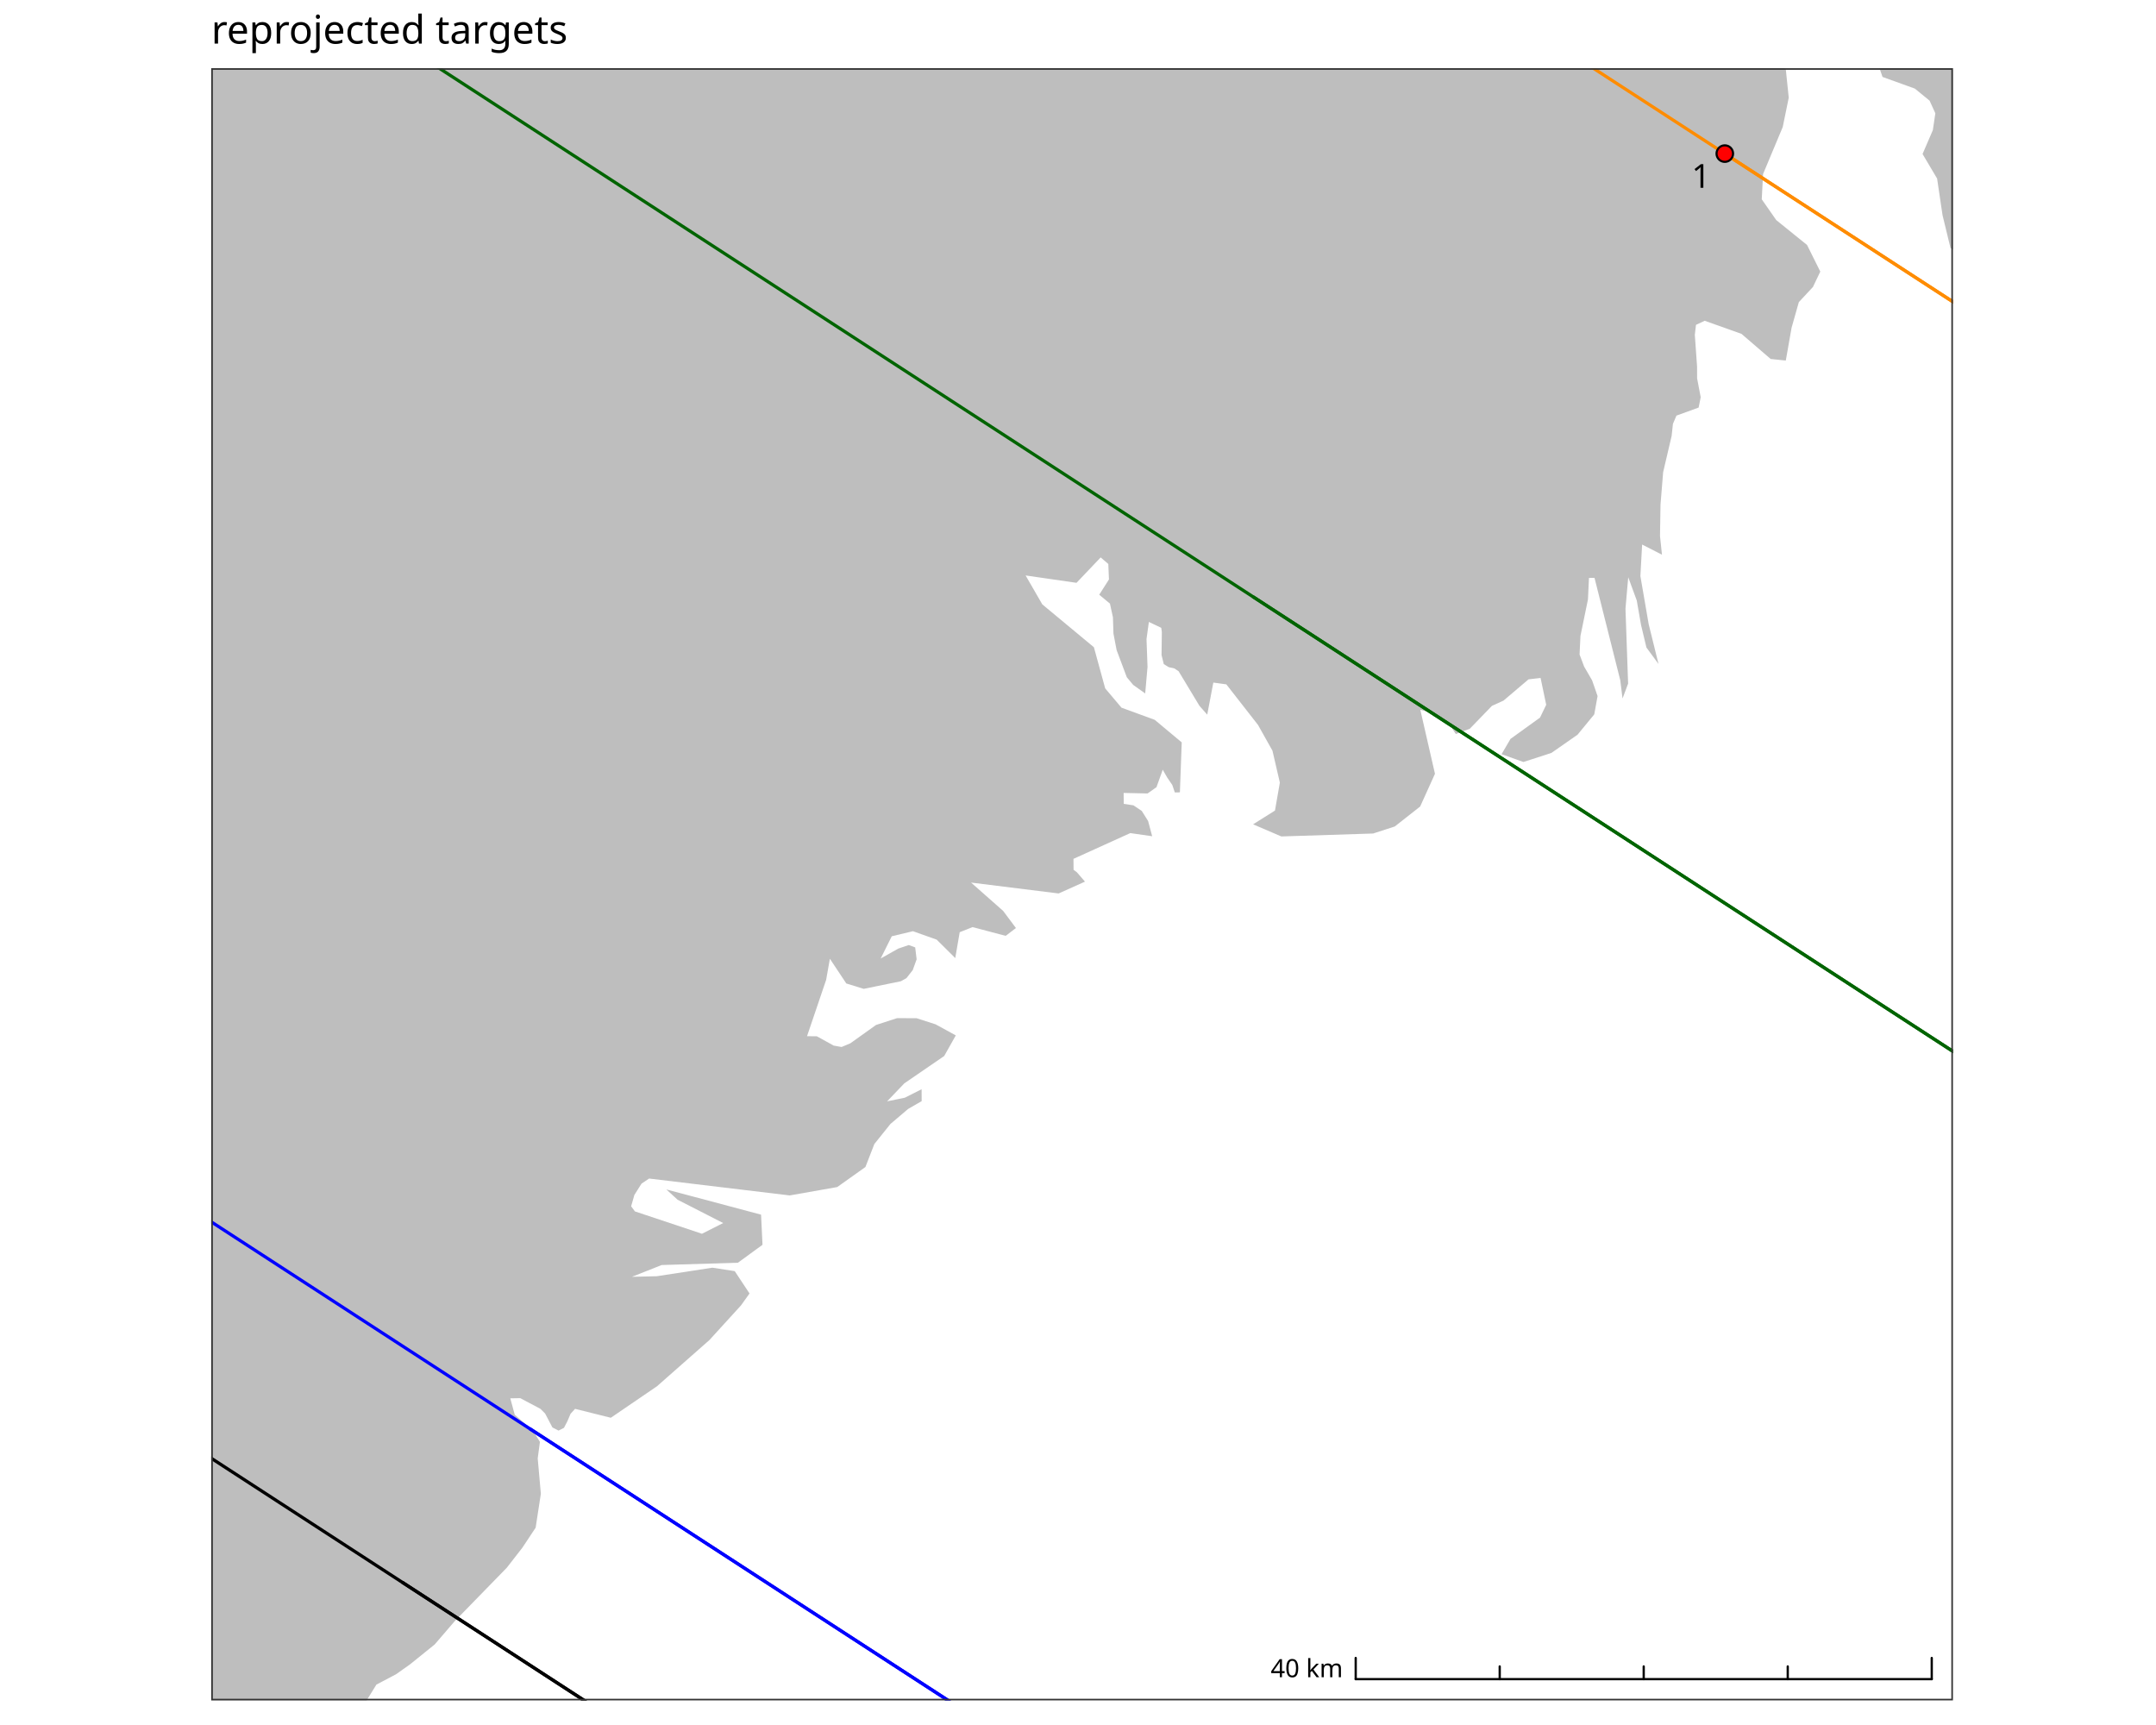
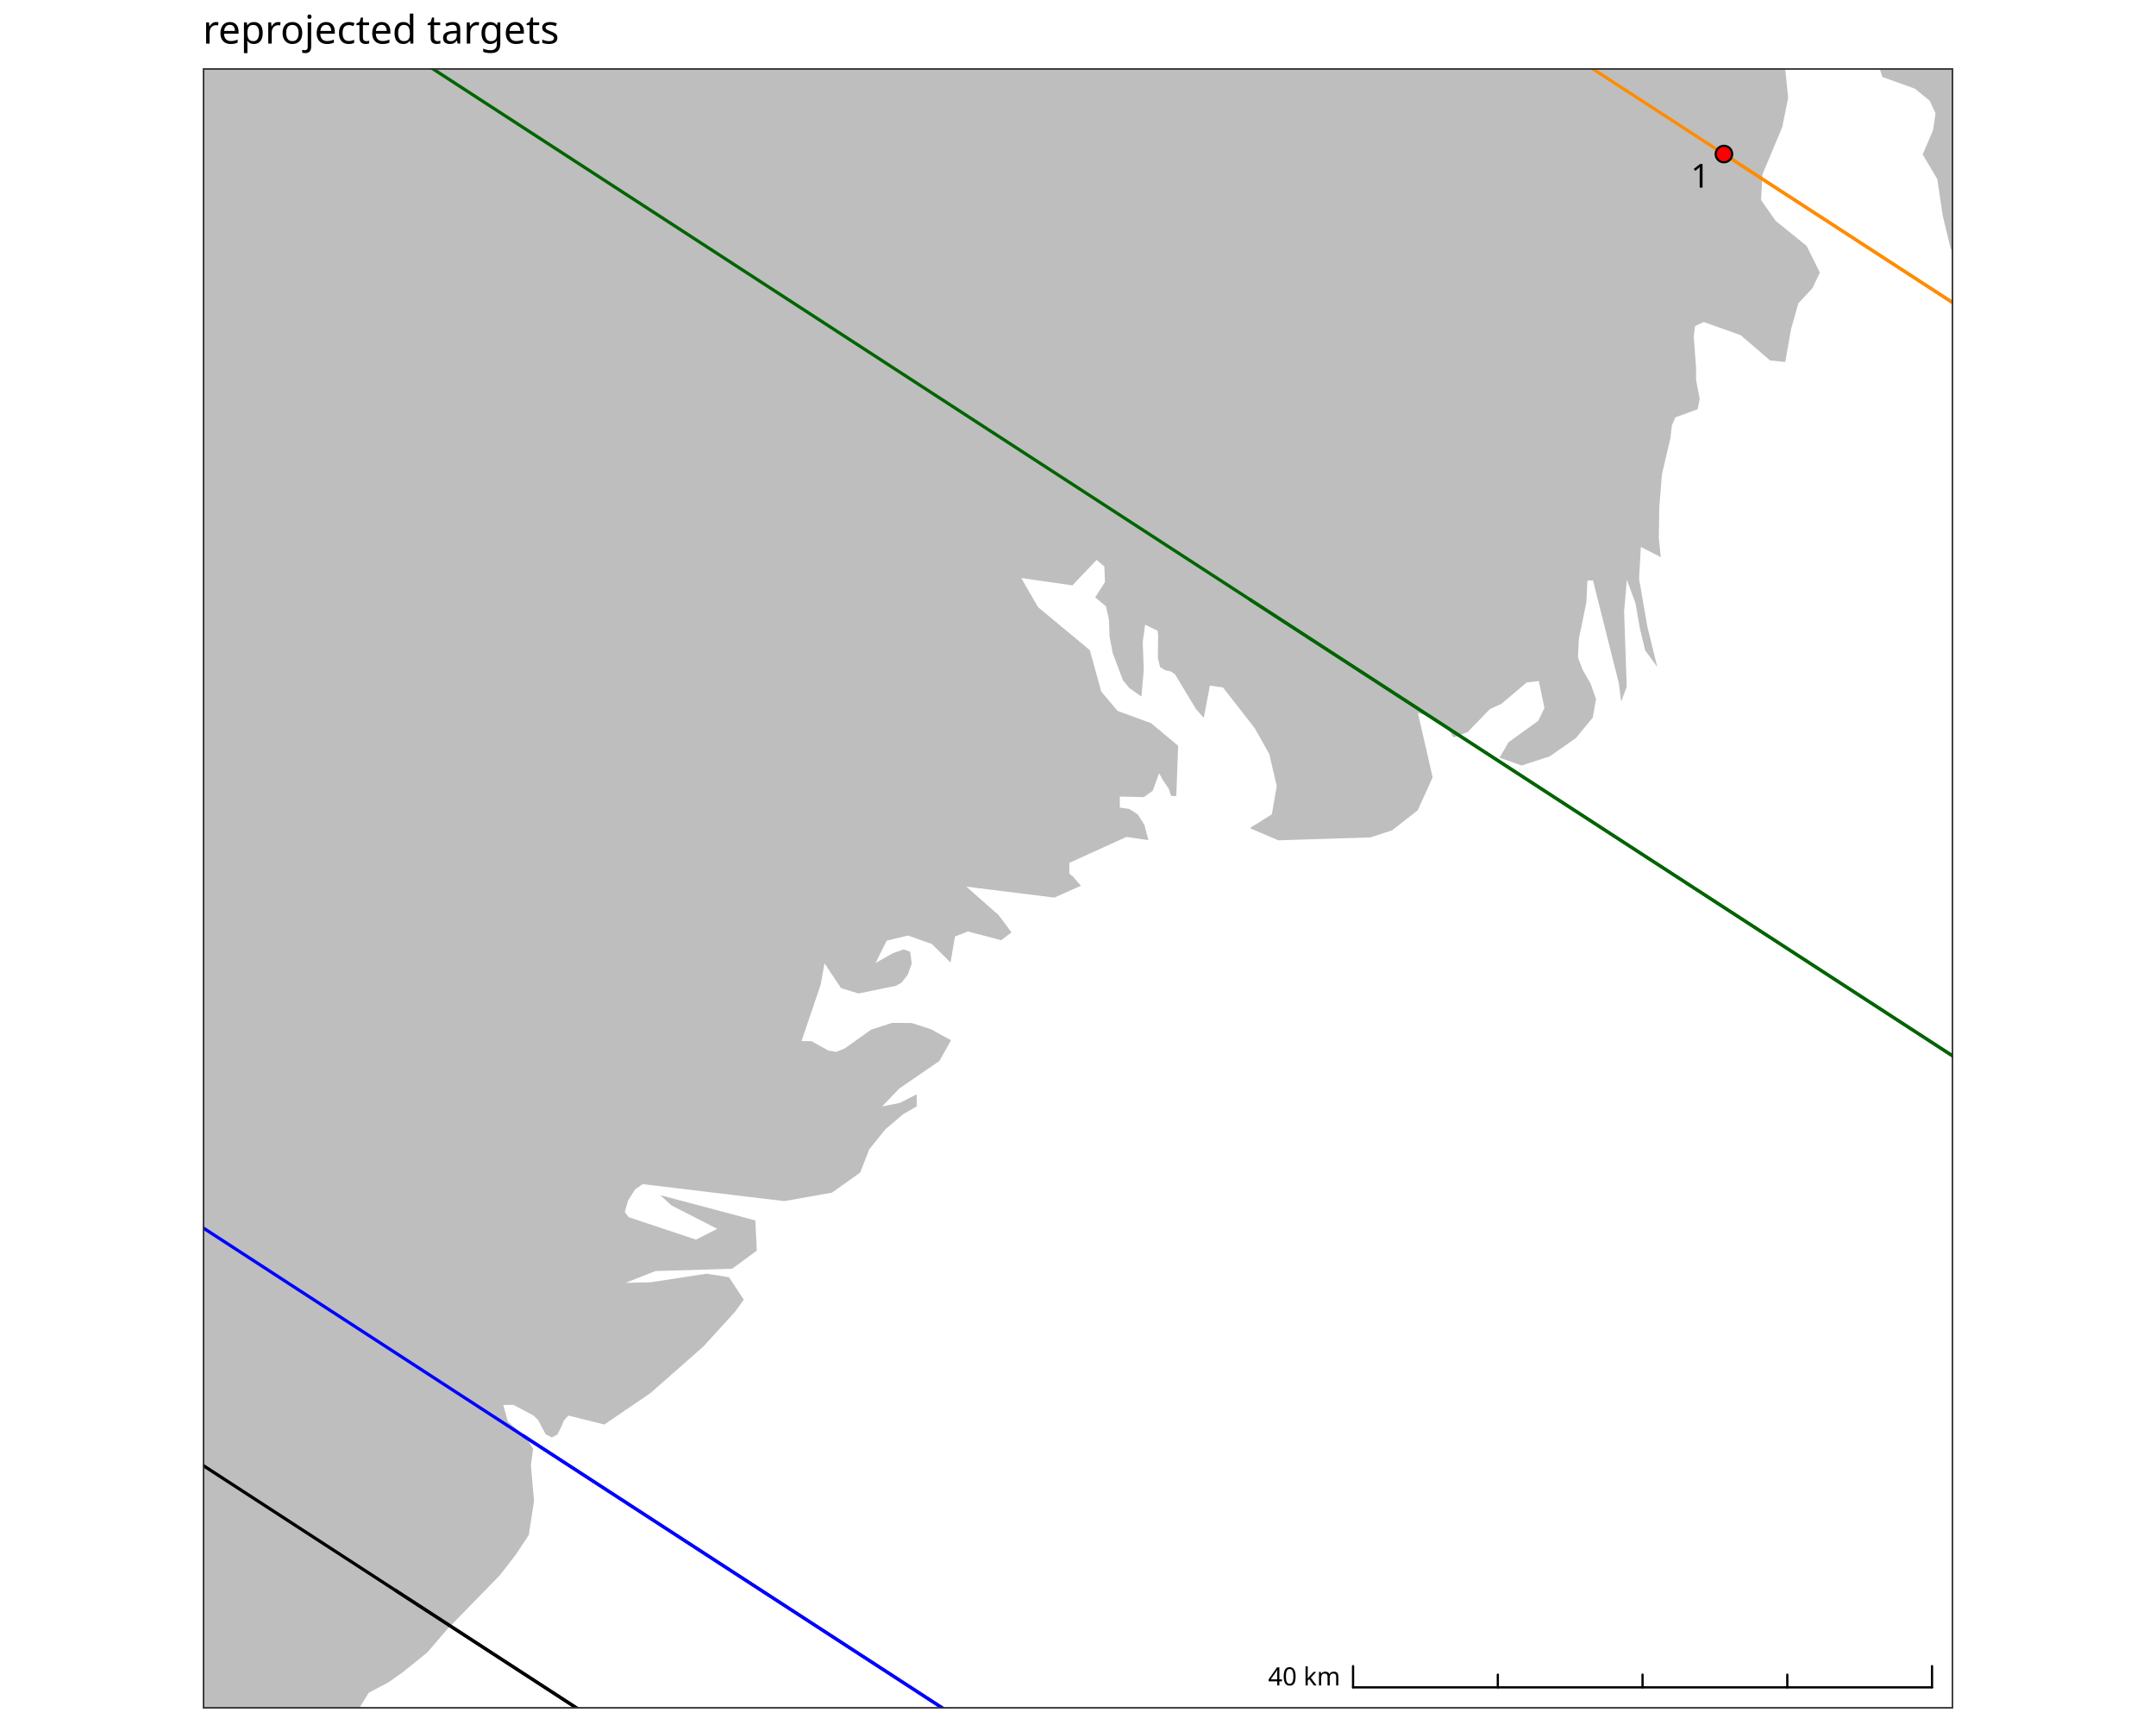
<svg xmlns="http://www.w3.org/2000/svg" class="svglite" data-engine-version="2.0" width="720.00pt" height="576.00pt" viewBox="0 0 720.00 576.00">
  <defs>
    <style type="text/css">
    .svglite line, .svglite polyline, .svglite polygon, .svglite path, .svglite rect, .svglite circle {
      fill: none;
      stroke: #000000;
      stroke-linecap: round;
      stroke-linejoin: round;
      stroke-miterlimit: 10.00;
    }
  </style>
  </defs>
  <rect width="100%" height="100%" style="stroke: none; fill: #FFFFFF;" />
  <defs>
    <clipPath id="cpMC4wMHw3MjAuMDB8MC4wMHw1NzYuMDA=">
      <rect x="0.00" y="0.00" width="720.00" height="576.00" />
    </clipPath>
  </defs>
  <g clip-path="url(#cpMC4wMHw3MjAuMDB8MC4wMHw1NzYuMDA=)">
</g>
  <defs>
-     <clipPath id="cpNjIuMzJ8NjU3LjY4fDAuMDB8NTc2LjAw">
-       <rect x="62.32" y="0.00" width="595.35" height="576.00" />
+     <clipPath id="cpNjIuMjN8NjU3Ljc3fDAuMDB8NTc2LjAw">
+       <rect x="62.23" y="0.00" width="595.54" height="576.00" />
    </clipPath>
  </defs>
-   <g clip-path="url(#cpNjIuMzJ8NjU3LjY4fDAuMDB8NTc2LjAw)">
-     <rect x="62.32" y="0.00" width="595.35" height="576.00" style="stroke-width: 1.07; stroke: #FFFFFF; fill: #FFFFFF;" />
+   <g clip-path="url(#cpNjIuMjN8NjU3Ljc3fDAuMDB8NTc2LjAw)">
+     <rect x="62.23" y="0.00" width="595.54" height="576.00" style="stroke-width: 1.07; stroke: #FFFFFF; fill: #FFFFFF;" />
  </g>
  <g clip-path="url(#cpMC4wMHw3MjAuMDB8MC4wMHw1NzYuMDA=)">
</g>
  <defs>
-     <clipPath id="cpNzAuNTR8NjUyLjIwfDIyLjc4fDU2Ny43OA==">
-       <rect x="70.54" y="22.78" width="581.65" height="545.00" />
+     <clipPath id="cpNjcuNzF8NjUyLjI5fDIyLjc4fDU3MC41Mg==">
+       <rect x="67.71" y="22.78" width="584.58" height="547.74" />
    </clipPath>
  </defs>
-   <g clip-path="url(#cpNzAuNTR8NjUyLjIwfDIyLjc4fDU2Ny43OA==)">
-     <rect x="70.54" y="22.78" width="581.65" height="545.00" style="stroke-width: 1.07; stroke: none; fill: #FFFFFF;" />
-     <path d="M 122.45 567.78 L 70.54 567.78 L 70.54 22.78 L 595.95 22.78 L 596.39 23.29 L 597.35 32.63 L 595.35 42.41 L 588.78 58.11 L 588.34 66.55 L 593.18 73.49 L 603.47 81.80 L 607.89 90.69 L 605.43 95.83 L 600.72 100.89 L 598.30 109.44 L 596.37 120.39 L 591.32 119.87 L 581.57 111.48 L 569.29 107.11 L 566.38 108.47 L 565.99 111.80 L 566.74 122.41 L 566.75 126.32 L 567.95 132.64 L 567.26 136.09 L 559.85 138.78 L 558.68 141.54 L 558.25 145.53 L 555.41 157.66 L 554.53 168.48 L 554.36 178.98 L 555.02 185.22 L 548.39 181.83 L 547.81 192.36 L 550.58 208.42 L 553.86 221.70 L 549.83 216.22 L 548.03 208.69 L 546.60 200.51 L 543.75 192.74 L 542.83 203.25 L 543.71 228.26 L 541.85 233.23 L 541.09 227.14 L 532.49 192.95 L 530.64 192.98 L 530.30 200.16 L 527.79 212.37 L 527.50 218.55 L 529.03 222.60 L 531.69 227.18 L 533.51 232.43 L 532.41 238.53 L 526.82 245.33 L 518.10 251.41 L 508.74 254.44 L 501.45 251.83 L 504.44 246.72 L 514.29 239.62 L 516.36 235.34 L 514.48 226.38 L 510.46 226.84 L 502.10 233.94 L 498.23 235.70 L 490.85 243.33 L 486.17 245.10 L 484.56 242.61 L 478.92 238.31 L 474.31 236.99 L 479.21 258.38 L 474.26 269.31 L 465.77 275.98 L 458.55 278.32 L 427.91 279.30 L 418.47 275.25 L 425.78 270.66 L 427.41 261.32 L 424.94 250.66 L 420.11 242.06 L 409.54 228.52 L 405.19 227.92 L 403.16 238.63 L 400.57 235.70 L 393.60 224.14 L 392.20 223.20 L 390.32 222.78 L 388.65 221.76 L 387.90 218.72 L 388.00 211.08 L 387.81 209.64 L 383.67 207.67 L 382.88 213.39 L 383.22 222.68 L 382.44 231.55 L 378.43 228.70 L 376.30 226.14 L 372.90 217.09 L 371.84 211.57 L 371.67 206.12 L 370.67 201.56 L 367.09 198.58 L 370.34 193.49 L 370.12 188.32 L 367.57 186.13 L 359.50 194.61 L 342.50 192.15 L 348.08 201.81 L 365.31 216.12 L 369.08 229.86 L 374.52 236.30 L 385.62 240.36 L 394.64 247.89 L 394.03 264.58 L 392.33 264.60 L 391.50 262.13 L 389.77 259.59 L 388.30 257.02 L 386.21 262.84 L 383.23 264.95 L 375.24 264.77 L 375.28 268.42 L 378.51 268.91 L 381.29 270.77 L 383.41 274.14 L 384.77 279.23 L 377.46 278.18 L 358.49 286.78 L 358.52 290.43 L 359.65 291.29 L 362.33 294.39 L 353.53 298.34 L 324.28 294.70 L 335.00 304.16 L 339.27 309.88 L 335.85 312.49 L 324.79 309.57 L 320.49 311.28 L 319.01 319.91 L 312.81 313.76 L 304.88 310.94 L 297.81 312.63 L 294.10 320.06 L 299.97 316.75 L 303.47 315.56 L 305.63 316.35 L 306.11 320.32 L 304.82 323.91 L 302.73 326.59 L 300.86 327.65 L 288.43 330.19 L 282.62 328.39 L 277.14 320.14 L 275.89 327.19 L 269.51 346.00 L 272.79 346.03 L 278.42 349.14 L 281.05 349.60 L 283.98 348.37 L 292.55 342.25 L 299.58 339.97 L 306.09 340.00 L 312.45 342.04 L 319.19 345.73 L 315.31 352.62 L 302.01 361.74 L 296.25 367.75 L 302.17 366.54 L 307.77 363.71 L 307.79 367.68 L 303.27 370.29 L 297.37 375.30 L 291.99 382.00 L 289.01 389.68 L 279.60 396.37 L 263.73 399.17 L 216.77 393.53 L 214.24 395.23 L 211.85 399.01 L 210.77 402.79 L 212.04 404.51 L 234.42 411.97 L 241.51 408.39 L 226.27 400.60 L 222.53 397.17 L 254.16 405.59 L 254.64 415.65 L 246.43 421.64 L 220.97 422.41 L 211.04 426.34 L 219.32 426.15 L 237.91 423.30 L 245.37 424.45 L 250.30 431.91 L 247.44 435.91 L 236.91 447.46 L 219.39 462.90 L 203.98 473.41 L 192.04 470.43 L 190.54 472.08 L 189.47 474.60 L 188.34 476.77 L 186.52 477.69 L 184.48 476.64 L 182.04 471.99 L 180.47 470.43 L 173.74 466.86 L 170.41 466.92 L 171.90 472.40 L 177.99 477.72 L 180.31 481.46 L 179.57 486.98 L 180.62 498.79 L 178.88 510.11 L 174.46 516.78 L 169.24 523.49 L 151.84 541.34 L 145.17 549.10 L 136.97 555.72 L 132.25 559.06 L 125.70 562.51 L 122.45 567.78 Z" style="fill-rule: evenodd; fill: #BEBEBE; stroke-width: 0.43; stroke: none; stroke-linecap: butt;" />
-     <path d="M 627.67 22.78 L 652.20 22.78 L 652.20 83.33 L 651.37 82.81 L 648.71 71.83 L 646.90 59.62 L 642.04 51.42 L 645.48 43.45 L 646.31 37.82 L 644.39 33.61 L 639.46 29.58 L 628.67 25.69 L 627.67 22.78 Z" style="fill-rule: evenodd; fill: #BEBEBE; stroke-width: 0.43; stroke: none; stroke-linecap: butt;" />
-     <polyline points="576.00,51.30 3600.00,2015.11 " style="stroke-width: 1.07; stroke: #FF8C00; stroke-linecap: butt;" />
-     <polyline points="3600.00,2015.11 -2880.00,-2193.05 " style="stroke-width: 1.07; stroke: #FF8C00; stroke-linecap: butt;" />
-     <polyline points="418.37,199.22 3600.00,2265.40 " style="stroke-width: 1.07; stroke: #006400; stroke-linecap: butt;" />
-     <polyline points="3600.00,2265.40 -2880.00,-1942.77 " style="stroke-width: 1.07; stroke: #006400; stroke-linecap: butt;" />
-     <polyline points="134.33,528.34 3600.00,2778.98 " style="stroke-width: 1.07; stroke-linecap: butt;" />
-     <polyline points="3600.00,2778.98 -2880.00,-1429.18 " style="stroke-width: 1.07; stroke-linecap: butt;" />
-     <polyline points="176.79,476.98 3600.00,2700.04 " style="stroke-width: 1.07; stroke: #0000FF; stroke-linecap: butt;" />
-     <polyline points="3600.00,2700.04 -2880.00,-1508.12 " style="stroke-width: 1.07; stroke: #0000FF; stroke-linecap: butt;" />
-     <circle cx="576.00" cy="51.29" r="2.76" style="stroke-width: 0.71; stroke-linecap: butt; fill: #FF0000;" />
-     <text x="568.07" y="62.70" text-anchor="middle" style="font-size: 11.04px; font-family: sans;" textLength="6.14px" lengthAdjust="spacingAndGlyphs">1</text>
-     <line x1="452.74" y1="560.69" x2="452.74" y2="553.61" style="stroke-width: 0.75;" />
-     <line x1="500.83" y1="560.69" x2="500.83" y2="556.44" style="stroke-width: 0.75;" />
-     <line x1="548.92" y1="560.69" x2="548.92" y2="556.44" style="stroke-width: 0.75;" />
-     <line x1="597.02" y1="560.69" x2="597.02" y2="556.44" style="stroke-width: 0.75;" />
-     <line x1="645.11" y1="560.69" x2="645.11" y2="553.61" style="stroke-width: 0.75;" />
-     <line x1="452.74" y1="560.69" x2="645.11" y2="560.69" style="stroke-width: 0.75;" />
-     <text x="448.49" y="560.04" text-anchor="end" style="font-size: 8.40px; font-family: sans;" textLength="22.88px" lengthAdjust="spacingAndGlyphs">40 km</text>
-     <rect x="70.54" y="22.78" width="581.65" height="545.00" style="stroke-width: 1.07; stroke: #333333;" />
+   <g clip-path="url(#cpNjcuNzF8NjUyLjI5fDIyLjc4fDU3MC41Mg==)">
+     <rect x="67.71" y="22.78" width="584.58" height="547.74" style="stroke-width: 1.07; stroke: none; fill: #FFFFFF;" />
+     <path d="M 119.88 570.52 L 67.71 570.52 L 67.71 22.78 L 595.76 22.78 L 596.20 23.29 L 597.17 32.68 L 595.16 42.51 L 588.55 58.29 L 588.11 66.77 L 592.97 73.74 L 603.31 82.09 L 607.76 91.03 L 605.28 96.20 L 600.55 101.29 L 598.13 109.88 L 596.18 120.88 L 591.11 120.36 L 581.31 111.92 L 568.97 107.53 L 566.05 108.90 L 565.64 112.25 L 566.40 122.91 L 566.41 126.84 L 567.62 133.20 L 566.93 136.66 L 559.48 139.36 L 558.30 142.14 L 557.87 146.14 L 555.02 158.34 L 554.13 169.21 L 553.96 179.76 L 554.62 186.04 L 547.96 182.63 L 547.37 193.21 L 550.16 209.36 L 553.45 222.70 L 549.41 217.19 L 547.60 209.63 L 546.16 201.40 L 543.29 193.59 L 542.37 204.16 L 543.25 229.30 L 541.39 234.29 L 540.62 228.17 L 531.98 193.81 L 530.12 193.84 L 529.78 201.05 L 527.26 213.33 L 526.97 219.53 L 528.50 223.61 L 531.17 228.21 L 533.00 233.48 L 531.90 239.62 L 526.28 246.44 L 517.52 252.56 L 508.11 255.61 L 500.79 252.98 L 503.79 247.84 L 513.69 240.71 L 515.77 236.41 L 513.88 227.41 L 509.84 227.87 L 501.43 235.00 L 497.55 236.77 L 490.13 244.44 L 485.43 246.22 L 483.81 243.71 L 478.14 239.39 L 473.51 238.07 L 478.43 259.56 L 473.46 270.55 L 464.92 277.25 L 457.67 279.61 L 426.87 280.59 L 417.39 276.52 L 424.73 271.91 L 426.37 262.52 L 423.89 251.81 L 419.03 243.16 L 408.41 229.55 L 404.04 228.95 L 402.00 239.71 L 399.40 236.77 L 392.39 225.15 L 390.98 224.20 L 389.09 223.79 L 387.42 222.76 L 386.66 219.71 L 386.76 212.02 L 386.57 210.58 L 382.41 208.60 L 381.62 214.35 L 381.96 223.69 L 381.18 232.60 L 377.14 229.74 L 375.00 227.16 L 371.59 218.07 L 370.52 212.51 L 370.35 207.04 L 369.34 202.46 L 365.75 199.46 L 369.02 194.34 L 368.79 189.15 L 366.23 186.95 L 358.12 195.47 L 341.04 193.00 L 346.64 202.71 L 363.96 217.10 L 367.75 230.90 L 373.21 237.38 L 384.37 241.46 L 393.44 249.02 L 392.83 265.79 L 391.12 265.81 L 390.28 263.33 L 388.54 260.78 L 387.07 258.19 L 384.97 264.04 L 381.97 266.17 L 373.94 265.99 L 373.98 269.66 L 377.23 270.15 L 380.02 272.02 L 382.15 275.40 L 383.51 280.52 L 376.17 279.46 L 357.10 288.11 L 357.13 291.78 L 358.27 292.64 L 360.96 295.76 L 352.12 299.72 L 322.72 296.07 L 333.50 305.57 L 337.79 311.32 L 334.35 313.95 L 323.24 311.02 L 318.91 312.73 L 317.43 321.40 L 311.20 315.22 L 303.23 312.39 L 296.12 314.09 L 292.39 321.56 L 298.29 318.23 L 301.81 317.03 L 303.98 317.82 L 304.46 321.81 L 303.17 325.42 L 301.06 328.12 L 299.19 329.18 L 286.70 331.74 L 280.85 329.93 L 275.34 321.64 L 274.09 328.72 L 267.67 347.63 L 270.98 347.66 L 276.63 350.78 L 279.28 351.24 L 282.22 350.01 L 290.83 343.85 L 297.90 341.56 L 304.44 341.59 L 310.84 343.65 L 317.61 347.36 L 313.71 354.28 L 300.34 363.45 L 294.55 369.48 L 300.50 368.27 L 306.13 365.42 L 306.15 369.41 L 301.61 372.04 L 295.68 377.07 L 290.27 383.80 L 287.27 391.52 L 277.82 398.25 L 261.87 401.07 L 214.67 395.40 L 212.13 397.10 L 209.73 400.90 L 208.65 404.70 L 209.92 406.43 L 232.41 413.92 L 239.54 410.33 L 224.22 402.50 L 220.47 399.06 L 252.25 407.52 L 252.73 417.62 L 244.48 423.65 L 218.89 424.42 L 208.92 428.36 L 217.24 428.18 L 235.92 425.31 L 243.42 426.47 L 248.38 433.96 L 245.50 437.99 L 234.91 449.60 L 217.30 465.11 L 201.82 475.67 L 189.81 472.68 L 188.31 474.34 L 187.24 476.87 L 186.10 479.06 L 184.27 479.97 L 182.22 478.92 L 179.76 474.25 L 178.19 472.68 L 171.43 469.09 L 168.08 469.15 L 169.58 474.66 L 175.70 480.01 L 178.03 483.77 L 177.29 489.31 L 178.35 501.19 L 176.59 512.56 L 172.15 519.26 L 166.91 526.01 L 149.42 543.95 L 142.72 551.75 L 134.47 558.40 L 129.73 561.76 L 123.15 565.22 L 119.88 570.52 Z" style="fill-rule: evenodd; fill: #BEBEBE; stroke-width: 0.43; stroke: none; stroke-linecap: butt;" />
+     <path d="M 627.64 22.78 L 652.29 22.78 L 652.29 83.63 L 651.45 83.11 L 648.79 72.08 L 646.96 59.81 L 642.08 51.56 L 645.53 43.55 L 646.37 37.90 L 644.44 33.66 L 639.49 29.61 L 628.64 25.71 L 627.64 22.78 Z" style="fill-rule: evenodd; fill: #BEBEBE; stroke-width: 0.43; stroke: none; stroke-linecap: butt;" />
+     <polyline points="575.70,51.44 3600.00,2015.44 " style="stroke-width: 1.07; stroke: #FF8C00; stroke-linecap: butt;" />
+     <polyline points="3600.00,2015.44 -2880.00,-2192.72 " style="stroke-width: 1.07; stroke: #FF8C00; stroke-linecap: butt;" />
+     <polyline points="417.29,200.11 3600.00,2266.99 " style="stroke-width: 1.07; stroke: #006400; stroke-linecap: butt;" />
+     <polyline points="3600.00,2266.99 -2880.00,-1941.18 " style="stroke-width: 1.07; stroke: #006400; stroke-linecap: butt;" />
+     <polyline points="131.82,530.88 3600.00,2783.15 " style="stroke-width: 1.07; stroke-linecap: butt;" />
+     <polyline points="3600.00,2783.15 -2880.00,-1425.01 " style="stroke-width: 1.07; stroke-linecap: butt;" />
+     <polyline points="174.49,479.26 3600.00,2703.82 " style="stroke-width: 1.07; stroke: #0000FF; stroke-linecap: butt;" />
+     <polyline points="3600.00,2703.82 -2880.00,-1504.34 " style="stroke-width: 1.07; stroke: #0000FF; stroke-linecap: butt;" />
+     <circle cx="575.71" cy="51.44" r="2.76" style="stroke-width: 0.71; stroke-linecap: butt; fill: #FF0000;" />
+     <text x="567.80" y="62.64" text-anchor="middle" style="font-size: 11.04px; font-family: sans;" textLength="6.14px" lengthAdjust="spacingAndGlyphs">1</text>
+     <line x1="451.86" y1="563.43" x2="451.86" y2="556.35" style="stroke-width: 0.75;" />
+     <line x1="500.20" y1="563.43" x2="500.20" y2="559.18" style="stroke-width: 0.75;" />
+     <line x1="548.53" y1="563.43" x2="548.53" y2="559.18" style="stroke-width: 0.75;" />
+     <line x1="596.87" y1="563.43" x2="596.87" y2="559.18" style="stroke-width: 0.75;" />
+     <line x1="645.20" y1="563.43" x2="645.20" y2="556.35" style="stroke-width: 0.75;" />
+     <line x1="451.86" y1="563.43" x2="645.20" y2="563.43" style="stroke-width: 0.75;" />
+     <text x="447.61" y="562.78" text-anchor="end" style="font-size: 8.40px; font-family: sans;" textLength="22.88px" lengthAdjust="spacingAndGlyphs">40 km</text>
+     <rect x="67.71" y="22.78" width="584.58" height="547.74" style="stroke-width: 1.07; stroke: #333333;" />
  </g>
  <g clip-path="url(#cpMC4wMHw3MjAuMDB8MC4wMHw1NzYuMDA=)">
-     <text x="70.54" y="14.56" style="font-size: 13.20px; font-family: sans;" textLength="110.07px" lengthAdjust="spacingAndGlyphs">reprojected targets</text>
+     <text x="67.71" y="14.56" style="font-size: 13.20px; font-family: sans;" textLength="110.07px" lengthAdjust="spacingAndGlyphs">reprojected targets</text>
  </g>
</svg>
